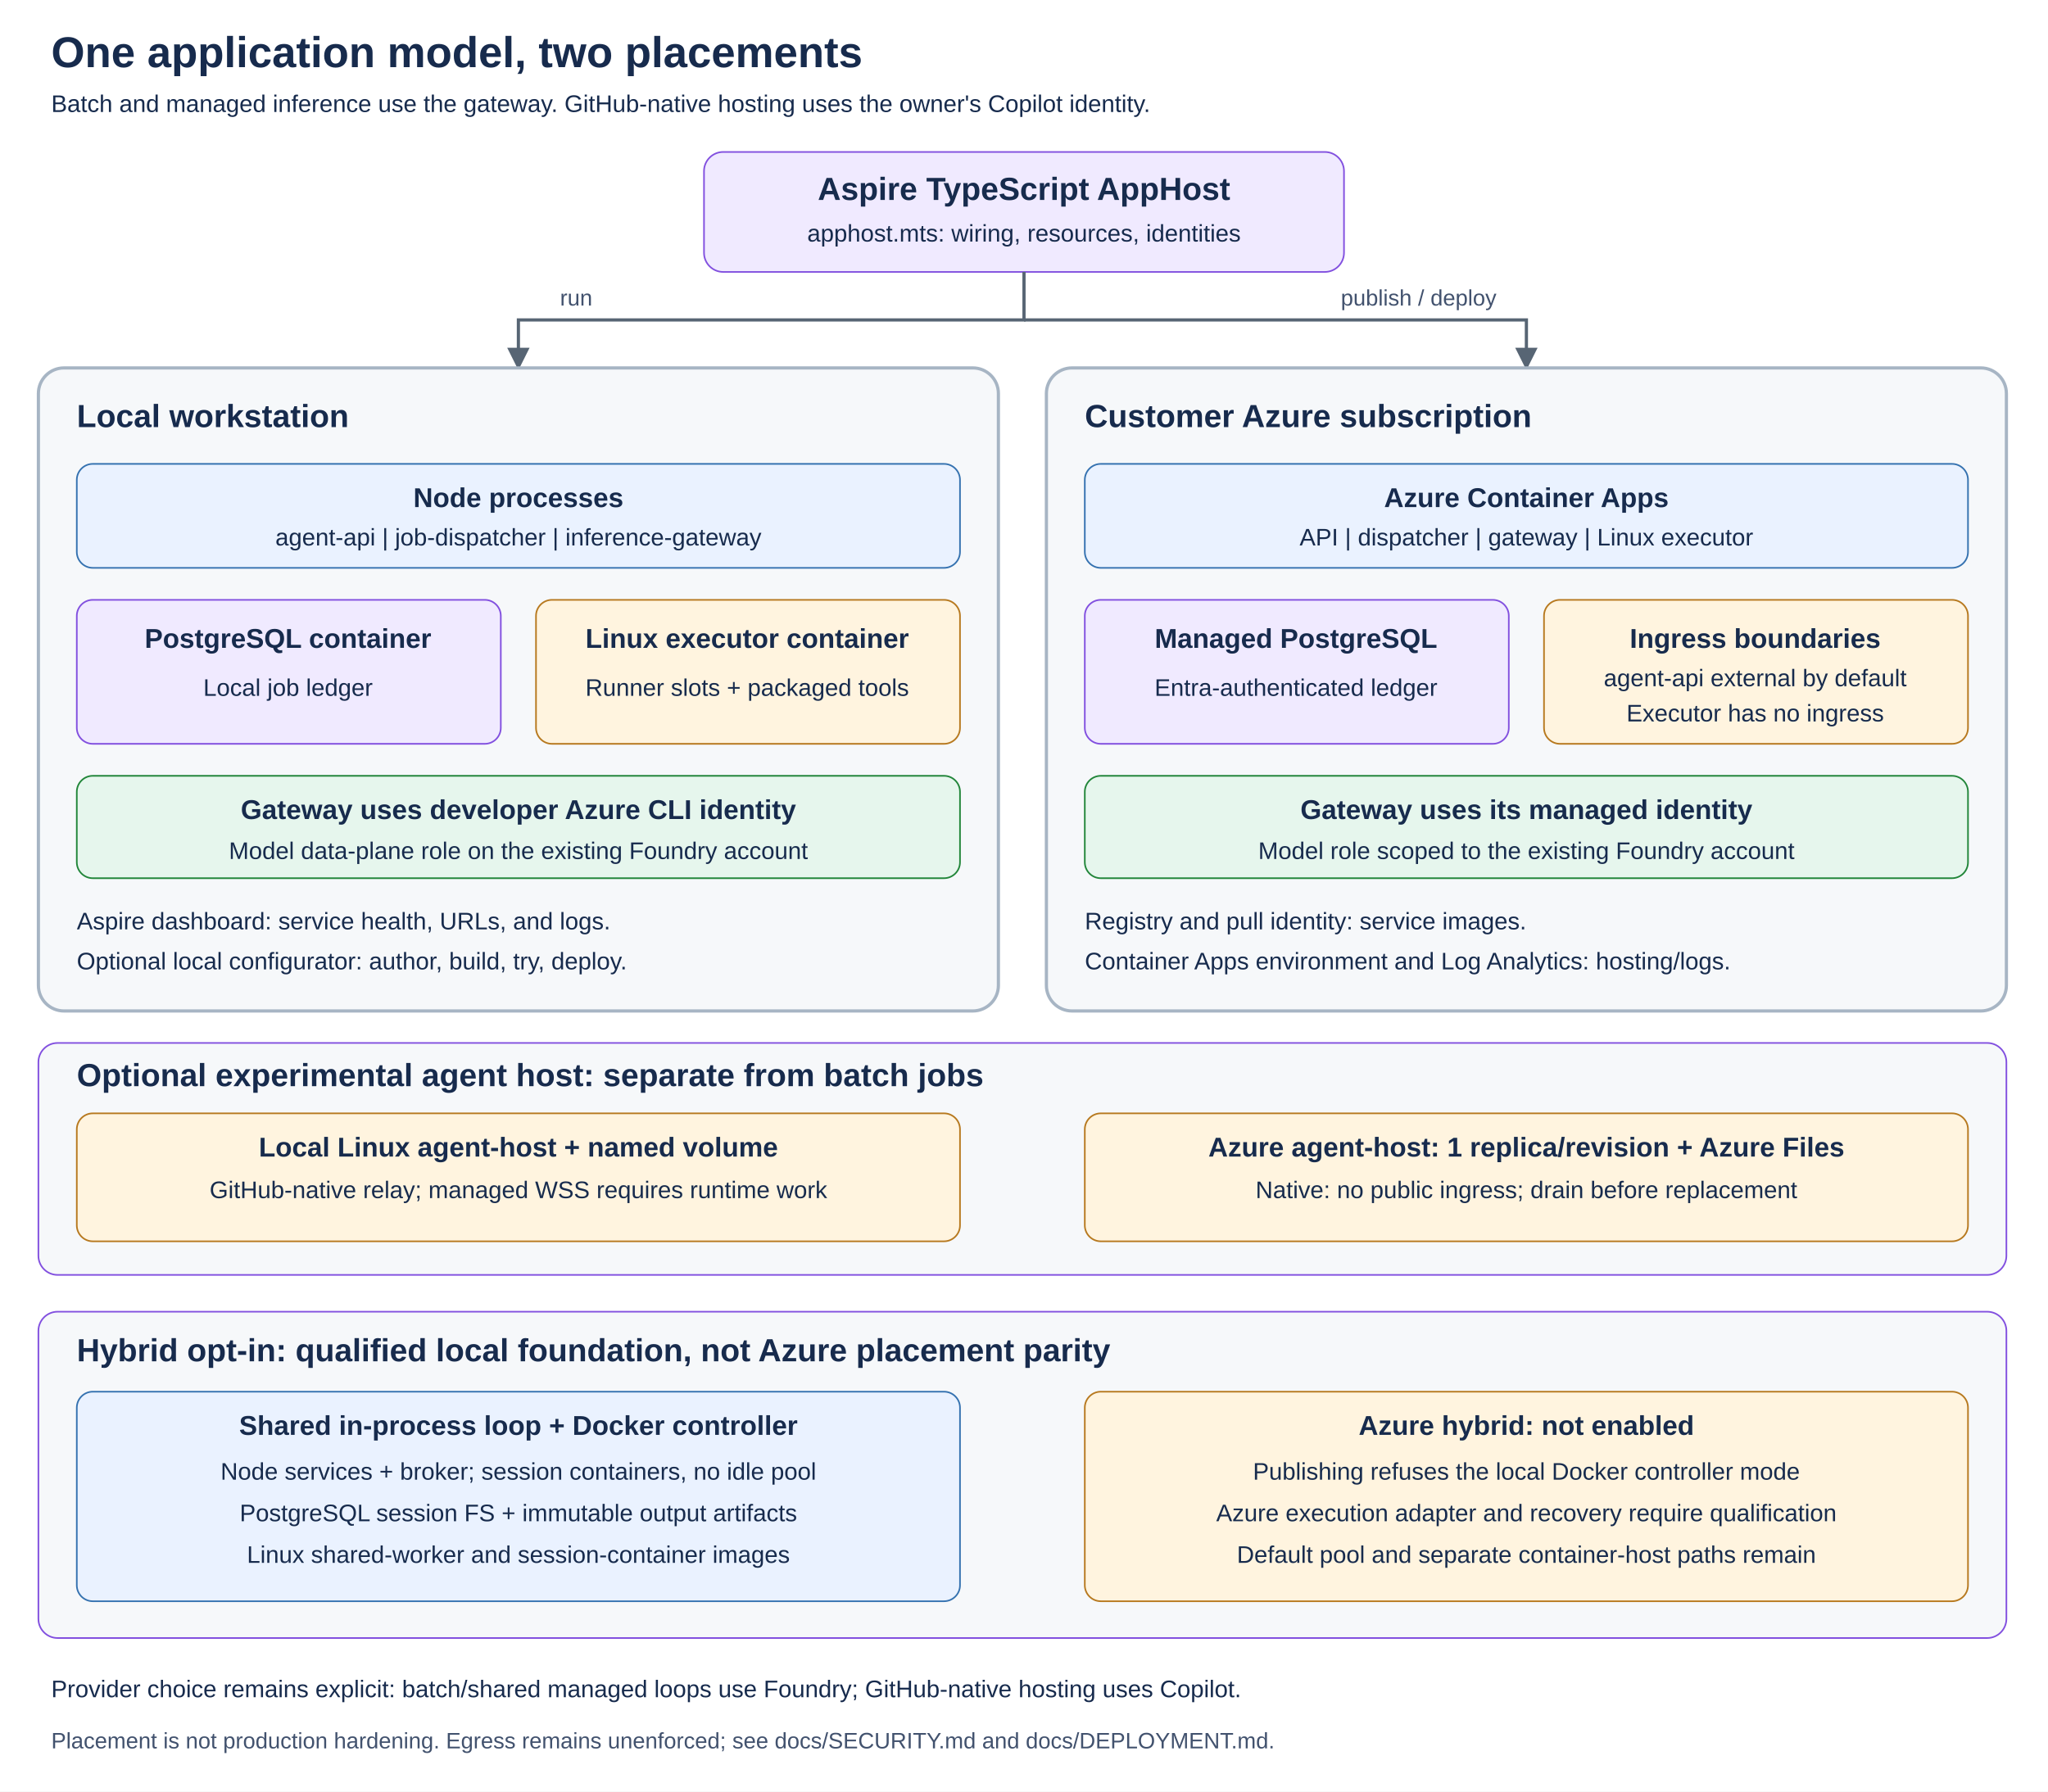
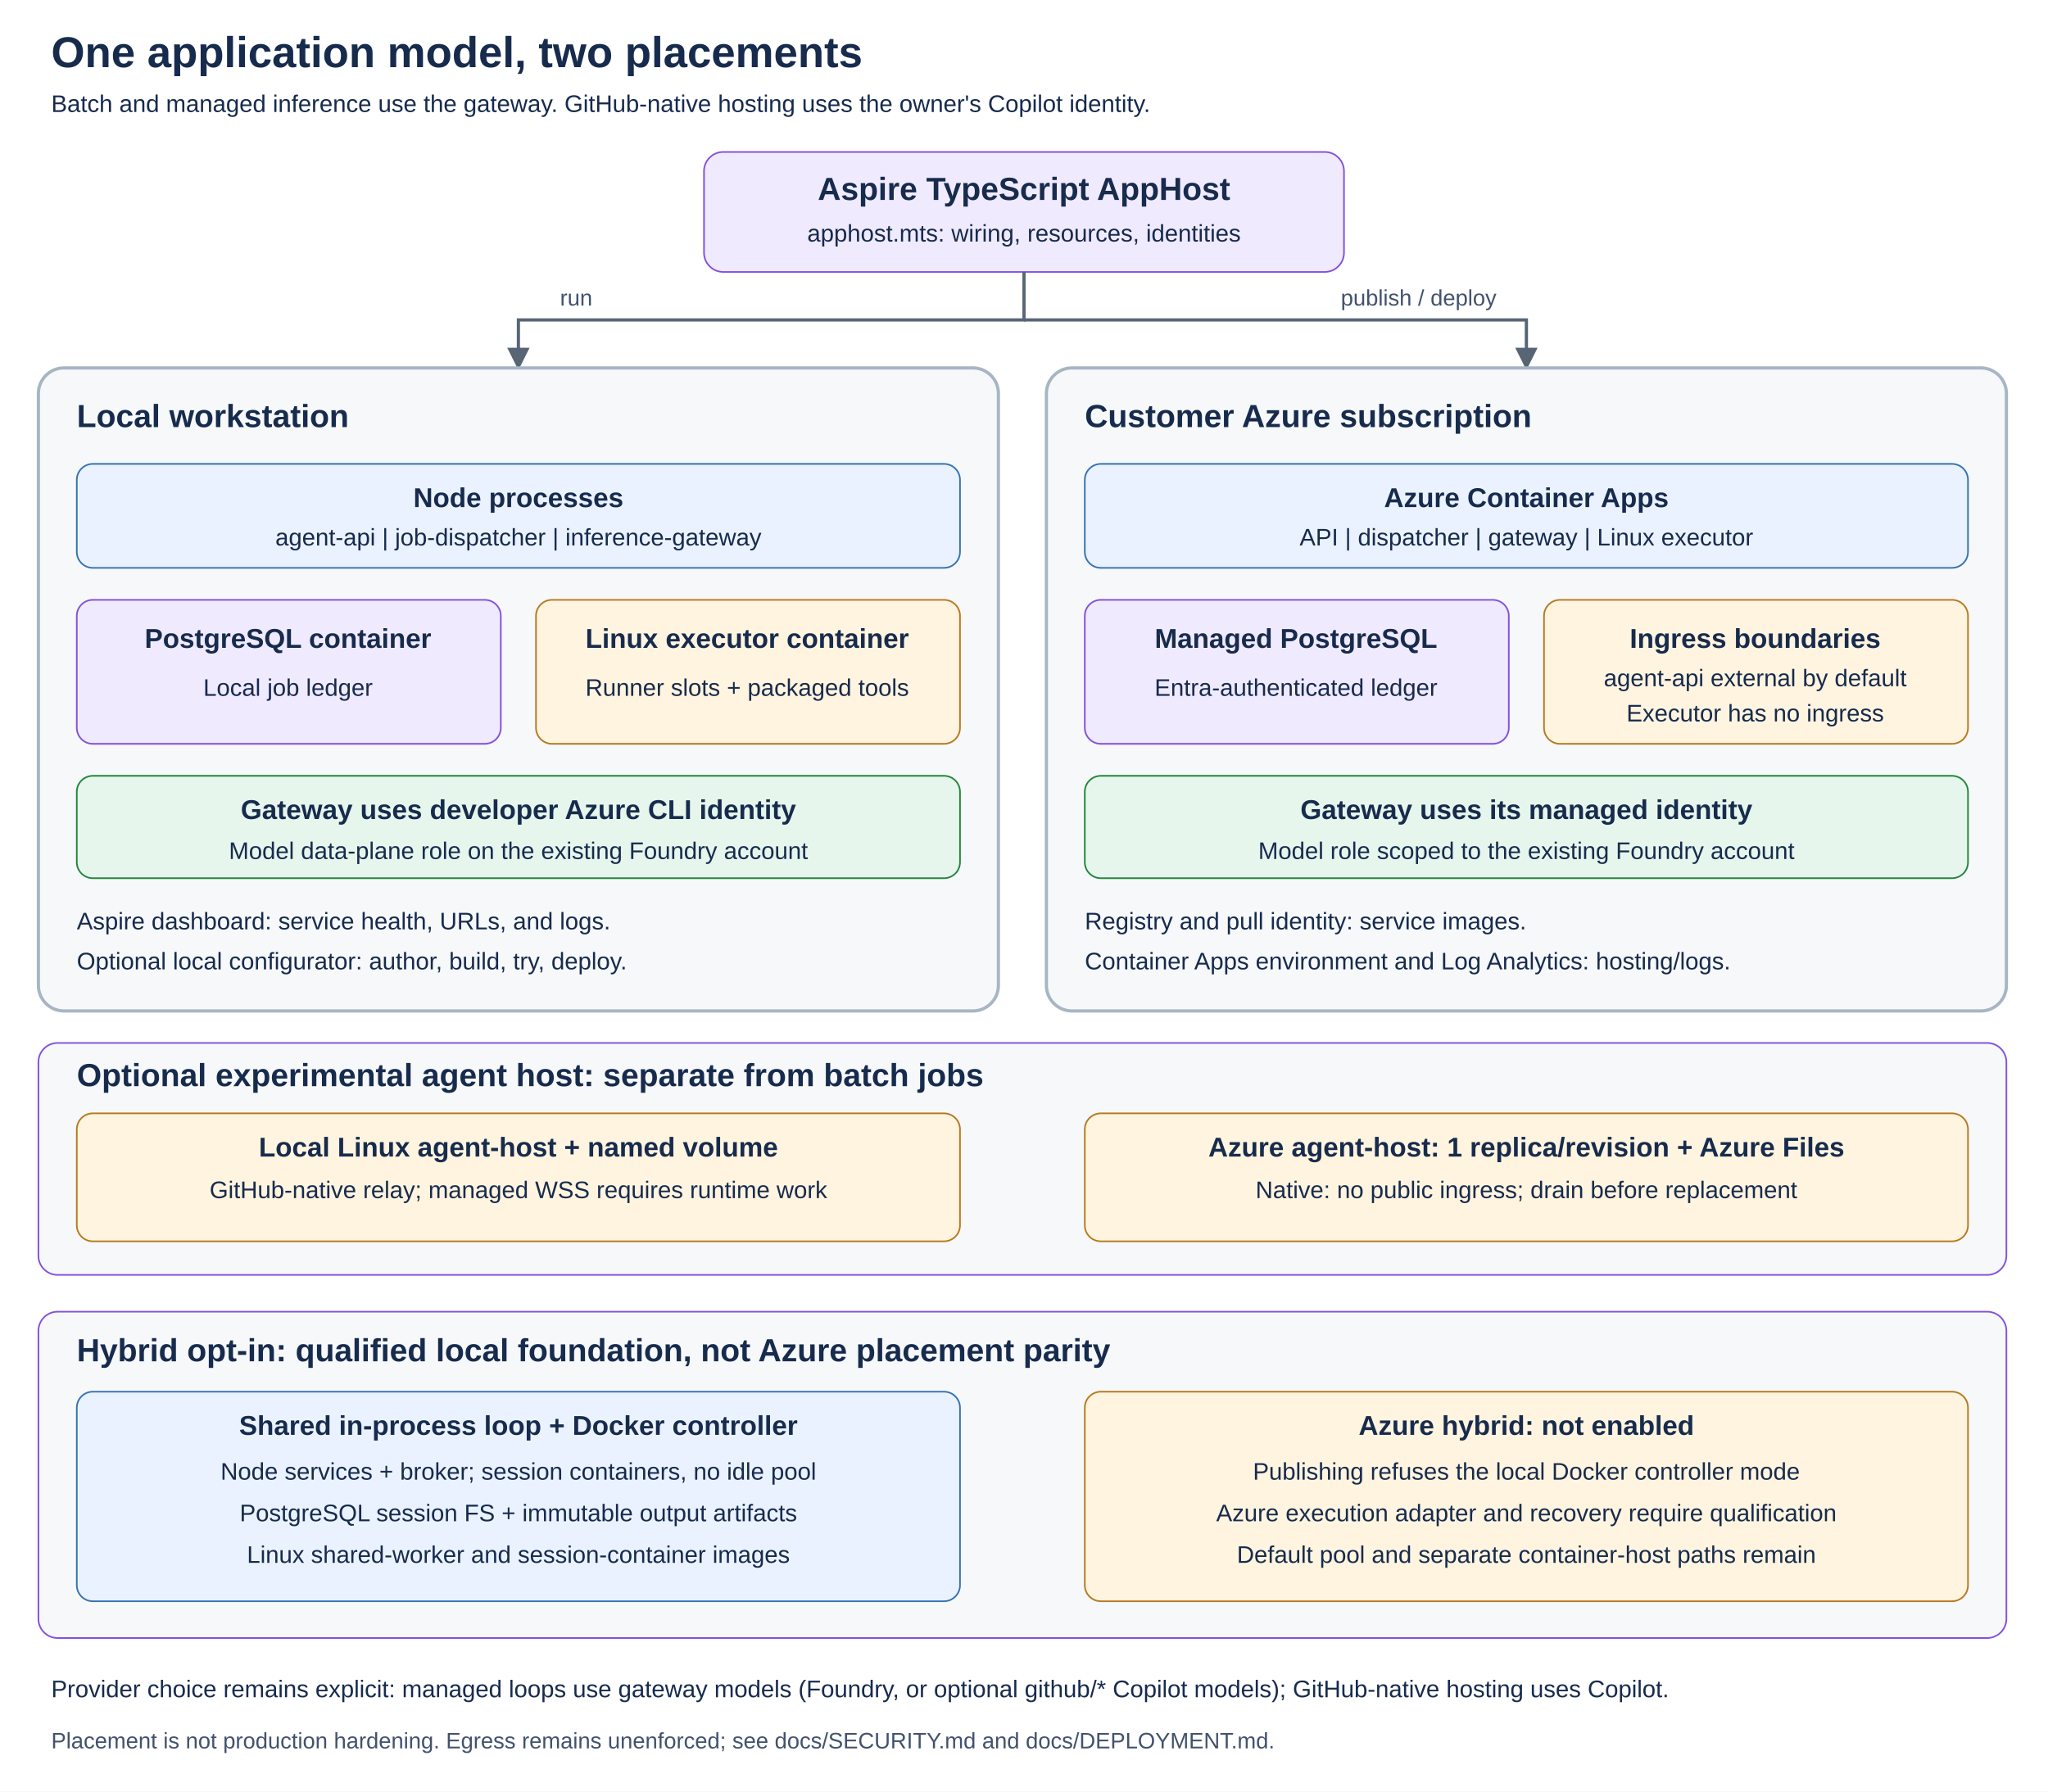
<svg xmlns="http://www.w3.org/2000/svg" width="1280" height="1120" viewBox="0 0 1280 1120" role="img" aria-labelledby="title description">
  <defs>
    <marker id="arrow" viewBox="0 0 10 10" refX="9" refY="5" markerWidth="7" markerHeight="7" orient="auto-start-reverse">
      <path d="M 0 0 L 10 5 L 0 10 z" fill="#576574" />
    </marker>
    <style>
      text { font-family: Arial, Helvetica, sans-serif; fill: #172b4d; }
      .title { font-size: 27px; font-weight: 700; }
      .heading { font-size: 20px; font-weight: 700; }
      .node { font-size: 17px; font-weight: 700; }
      .body { font-size: 15px; }
      .label { font-size: 14px; fill: #42526e; }
      .edge { fill: none; stroke: #576574; stroke-width: 2; marker-end: url(#arrow); }
    </style>
  </defs>
  <rect width="1280" height="1120" fill="#ffffff" />
  <text x="32" y="42" class="title">One application model, two placements</text>
  <text x="32" y="70" class="body">Batch and managed inference use the gateway. GitHub-native hosting uses the owner's Copilot identity.</text>
  <rect x="440" y="95" width="400" height="75" rx="12" fill="#f0eaff" stroke="#8250df" />
  <text x="640" y="125" class="heading" text-anchor="middle">Aspire TypeScript AppHost</text>
  <text x="640" y="151" class="body" text-anchor="middle">apphost.mts: wiring, resources, identities</text>
  <path d="M 640 170 V 200 H 324 V 230" class="edge" />
  <path d="M 640 200 H 954 V 230" class="edge" />
  <text x="350" y="191" class="label">run</text>
  <text x="838" y="191" class="label">publish / deploy</text>
  <rect x="24" y="230" width="600" height="402" rx="16" fill="#f6f8fa" stroke="#a7b5c4" stroke-width="2" />
  <text x="48" y="267" class="heading">Local workstation</text>
  <rect x="48" y="290" width="552" height="65" rx="10" fill="#eaf2ff" stroke="#3572b0" />
  <text x="324" y="317" class="node" text-anchor="middle">Node processes</text>
  <text x="324" y="341" class="body" text-anchor="middle">agent-api | job-dispatcher | inference-gateway</text>
  <rect x="48" y="375" width="265" height="90" rx="10" fill="#f0eaff" stroke="#8250df" />
  <text x="180" y="405" class="node" text-anchor="middle">PostgreSQL container</text>
  <text x="180" y="435" class="body" text-anchor="middle">Local job ledger</text>
  <rect x="335" y="375" width="265" height="90" rx="10" fill="#fff4df" stroke="#b7791f" />
  <text x="467" y="405" class="node" text-anchor="middle">Linux executor container</text>
  <text x="467" y="435" class="body" text-anchor="middle">Runner slots + packaged tools</text>
  <rect x="48" y="485" width="552" height="64" rx="10" fill="#e6f6ed" stroke="#22863a" />
  <text x="324" y="512" class="node" text-anchor="middle">Gateway uses developer Azure CLI identity</text>
  <text x="324" y="537" class="body" text-anchor="middle">Model data-plane role on the existing Foundry account</text>
  <text x="48" y="581" class="body">Aspire dashboard: service health, URLs, and logs.</text>
  <text x="48" y="606" class="body">Optional local configurator: author, build, try, deploy.</text>
  <rect x="654" y="230" width="600" height="402" rx="16" fill="#f6f8fa" stroke="#a7b5c4" stroke-width="2" />
  <text x="678" y="267" class="heading">Customer Azure subscription</text>
  <rect x="678" y="290" width="552" height="65" rx="10" fill="#eaf2ff" stroke="#3572b0" />
  <text x="954" y="317" class="node" text-anchor="middle">Azure Container Apps</text>
  <text x="954" y="341" class="body" text-anchor="middle">API | dispatcher | gateway | Linux executor</text>
  <rect x="678" y="375" width="265" height="90" rx="10" fill="#f0eaff" stroke="#8250df" />
  <text x="810" y="405" class="node" text-anchor="middle">Managed PostgreSQL</text>
  <text x="810" y="435" class="body" text-anchor="middle">Entra-authenticated ledger</text>
  <rect x="965" y="375" width="265" height="90" rx="10" fill="#fff4df" stroke="#b7791f" />
  <text x="1097" y="405" class="node" text-anchor="middle">Ingress boundaries</text>
  <text x="1097" y="429" class="body" text-anchor="middle">agent-api external by default</text>
  <text x="1097" y="451" class="body" text-anchor="middle">Executor has no ingress</text>
  <rect x="678" y="485" width="552" height="64" rx="10" fill="#e6f6ed" stroke="#22863a" />
  <text x="954" y="512" class="node" text-anchor="middle">Gateway uses its managed identity</text>
  <text x="954" y="537" class="body" text-anchor="middle">Model role scoped to the existing Foundry account</text>
  <text x="678" y="581" class="body">Registry and pull identity: service images.</text>
  <text x="678" y="606" class="body">Container Apps environment and Log Analytics: hosting/logs.</text>
  <rect x="24" y="652" width="1230" height="145" rx="12" fill="#f6f8fa" stroke="#8250df" />
  <text x="48" y="679" class="heading">Optional experimental agent host: separate from batch jobs</text>
  <rect x="48" y="696" width="552" height="80" rx="10" fill="#fff4df" stroke="#b7791f" />
  <text x="324" y="723" class="node" text-anchor="middle">Local Linux agent-host + named volume</text>
  <text x="324" y="749" class="body" text-anchor="middle">GitHub-native relay; managed WSS requires runtime work</text>
  <rect x="678" y="696" width="552" height="80" rx="10" fill="#fff4df" stroke="#b7791f" />
  <text x="954" y="723" class="node" text-anchor="middle">Azure agent-host: 1 replica/revision + Azure Files</text>
  <text x="954" y="749" class="body" text-anchor="middle">Native: no public ingress; drain before replacement</text>
  <rect x="24" y="820" width="1230" height="204" rx="12" fill="#f6f8fa" stroke="#8250df" />
  <text x="48" y="851" class="heading">Hybrid opt-in: qualified local foundation, not Azure placement parity</text>
  <rect x="48" y="870" width="552" height="131" rx="10" fill="#eaf2ff" stroke="#3572b0" />
  <text x="324" y="897" class="node" text-anchor="middle">Shared in-process loop + Docker controller</text>
  <text x="324" y="925" class="body" text-anchor="middle">Node services + broker; session containers, no idle pool</text>
  <text x="324" y="951" class="body" text-anchor="middle">PostgreSQL session FS + immutable output artifacts</text>
  <text x="324" y="977" class="body" text-anchor="middle">Linux shared-worker and session-container images</text>
  <rect x="678" y="870" width="552" height="131" rx="10" fill="#fff4df" stroke="#b7791f" />
  <text x="954" y="897" class="node" text-anchor="middle">Azure hybrid: not enabled</text>
  <text x="954" y="925" class="body" text-anchor="middle">Publishing refuses the local Docker controller mode</text>
  <text x="954" y="951" class="body" text-anchor="middle">Azure execution adapter and recovery require qualification</text>
  <text x="954" y="977" class="body" text-anchor="middle">Default pool and separate container-host paths remain</text>
-   <text x="32" y="1061" class="body">Provider choice remains explicit: batch/shared managed loops use Foundry; GitHub-native hosting uses Copilot.</text>
+   <text x="32" y="1061" class="body">Provider choice remains explicit: managed loops use gateway models (Foundry, or optional github/* Copilot models); GitHub-native hosting uses Copilot.</text>
  <text x="32" y="1093" class="label">Placement is not production hardening. Egress remains unenforced; see docs/SECURITY.md and docs/DEPLOYMENT.md.</text>
</svg>
